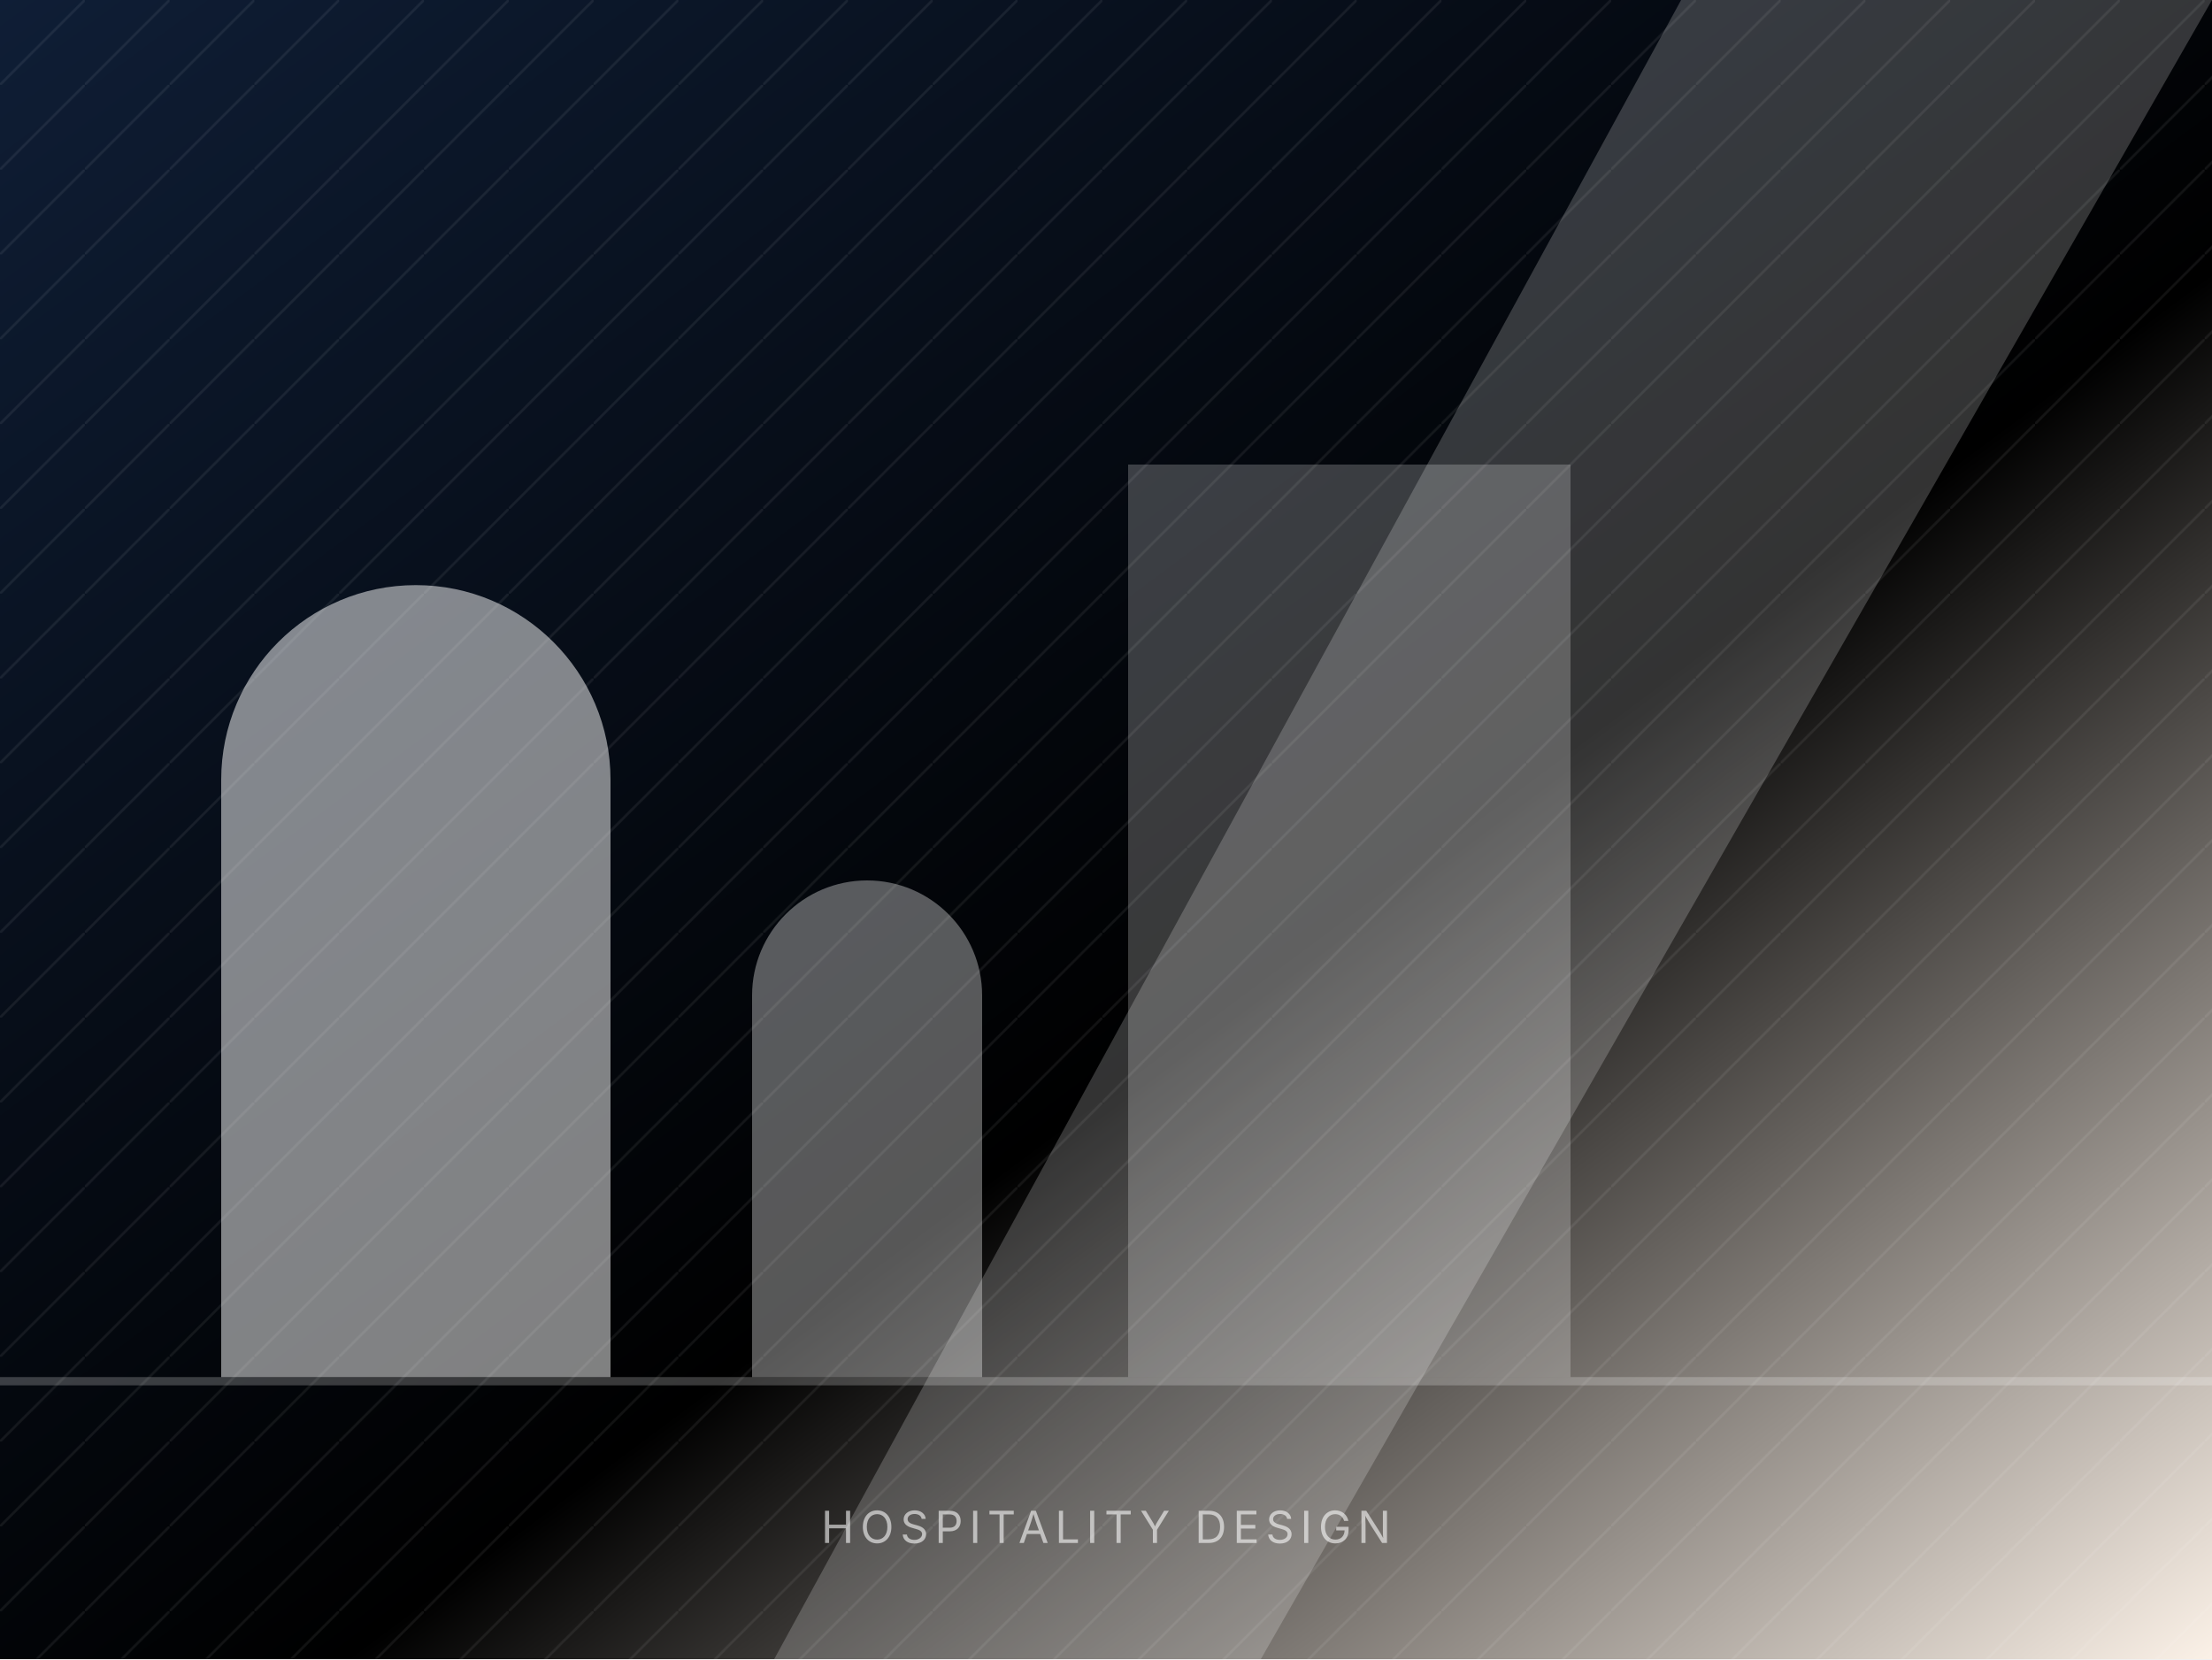
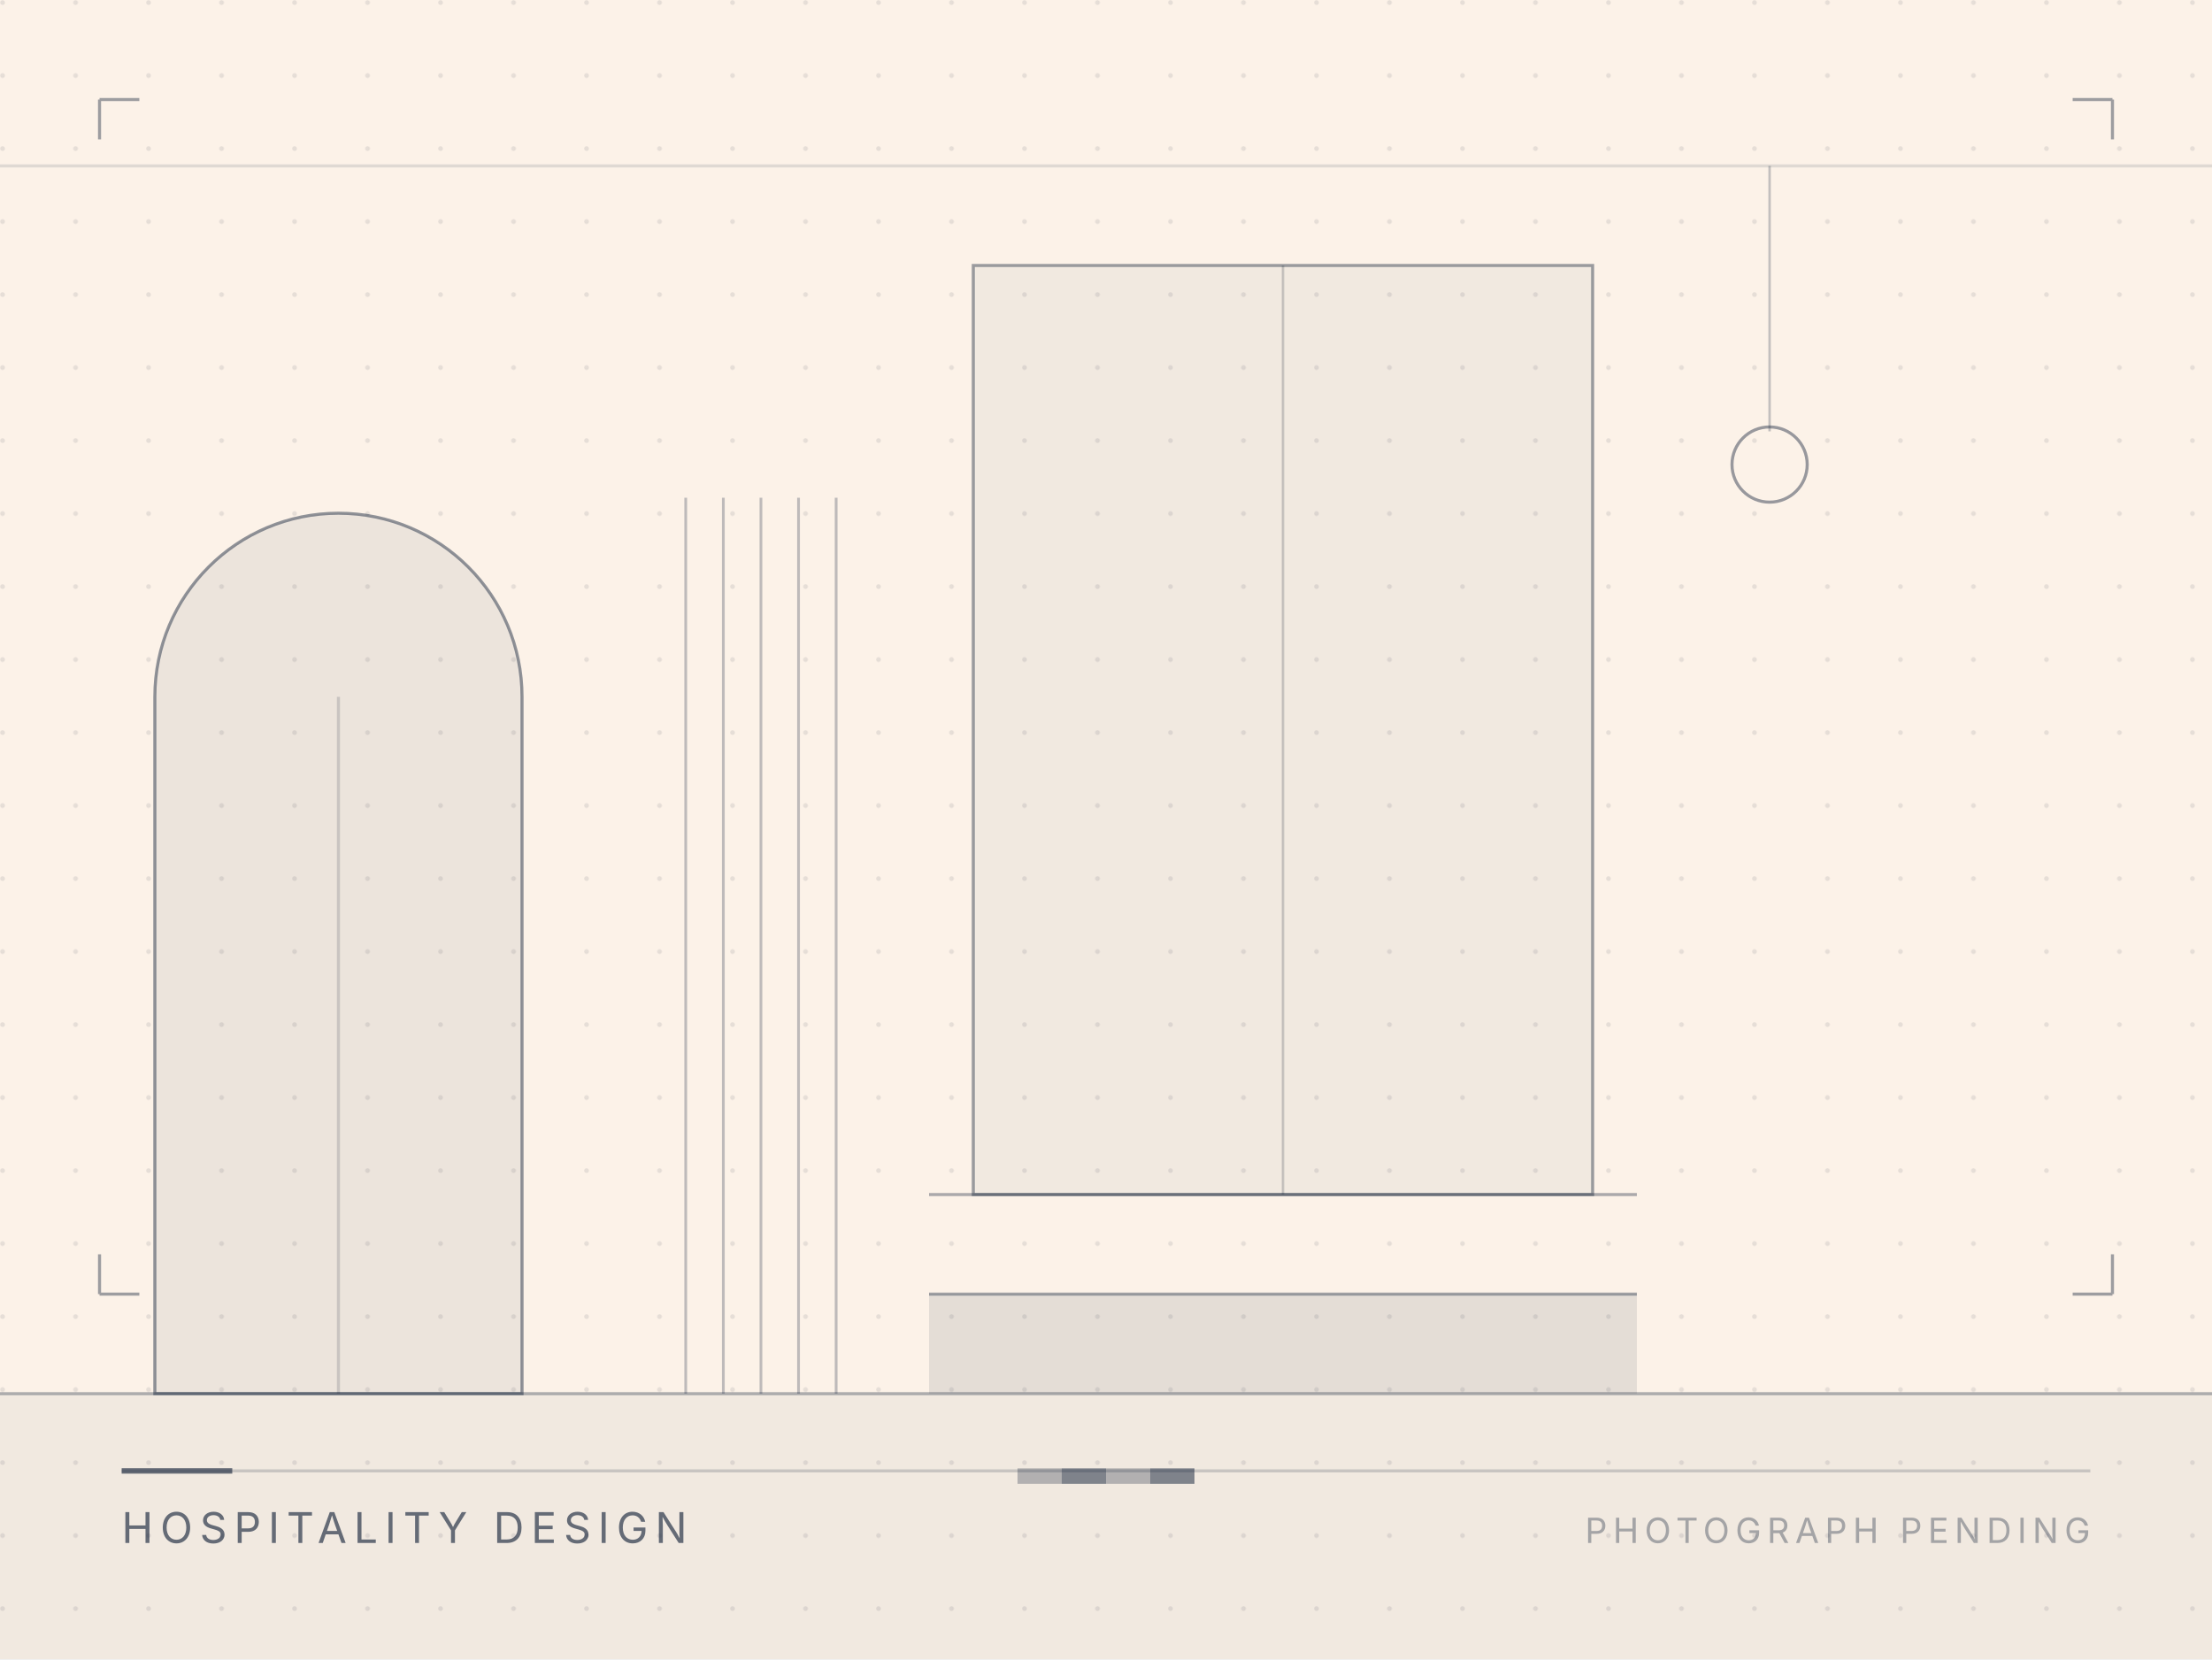
<svg xmlns="http://www.w3.org/2000/svg" viewBox="0 0 1200 900" width="1200" height="900">
  <defs>
-     <linearGradient id="g" x1="0" y1="0" x2="1" y2="1">
-       <stop offset="0%" stop-color="#0f1e36" />
-       <stop offset="58%" stop-color="#000000" />
-       <stop offset="100%" stop-color="#fcf2e8" />
-     </linearGradient>
-     <pattern id="d" width="46" height="46" patternUnits="userSpaceOnUse">
-       <path d="M0 46L46 0" stroke="#ffffff" stroke-opacity="0.07" stroke-width="1.4" />
+     <pattern id="dots" width="39.6" height="39.6" patternUnits="userSpaceOnUse">
+       <circle cx="1.4" cy="1.4" r="1.3" fill="#0f1e36" fill-opacity="0.09" />
    </pattern>
  </defs>
-   <rect width="1200" height="900" fill="url(#g)" />
-   <rect width="1200" height="900" fill="url(#d)" />
-   <path d="M120 747V423a105.6 105.6 0 0 1 211.2 0V747Z" fill="#fff" fill-opacity="0.5" />
-   <path d="M408 747V540a62.4 62.4 0 0 1 124.8 0V747Z" fill="#fff" fill-opacity="0.34" />
-   <rect x="612" y="252" width="240" height="495" fill="#fff" fill-opacity="0.22" />
-   <path d="M912 0H1200L684 900H420Z" fill="#fff" fill-opacity="0.2" />
-   <rect y="747" width="1200" height="4.5" fill="#ffffff" fill-opacity="0.22" />
-   <text x="600" y="837" text-anchor="middle" font-family="system-ui,-apple-system,Segoe UI,sans-serif" font-size="24" letter-spacing="3.36" fill="#ffffff" fill-opacity="0.58">HOSPITALITY DESIGN</text>
+   <rect width="1200" height="900" fill="#fcf2e8" />
+   <rect width="1200" height="900" fill="url(#dots)" />
+   <path d="M0 90h1200" stroke="#0f1e36" stroke-opacity="0.12" stroke-width="1.667" />
+   <rect y="756" width="1200" height="144" fill="#0f1e36" fill-opacity="0.045" />
+   <path d="M0 756h1200" stroke="#0f1e36" stroke-opacity="0.32" stroke-width="1.667" />
+   <path d="M84 756V378a99.6 99.6 0 0 1 199.2 0V756Z" fill="#0f1e36" fill-opacity="0.07" stroke="#0f1e36" stroke-opacity="0.45" stroke-width="1.667" />
+   <path d="M183.6 378V756" stroke="#0f1e36" stroke-opacity="0.16" stroke-width="1.667" />
+   <path d="M372 270V756" stroke="#0f1e36" stroke-opacity="0.26" stroke-width="1.5" />
+   <path d="M392.4 270V756" stroke="#0f1e36" stroke-opacity="0.26" stroke-width="1.5" />
+   <path d="M412.8 270V756" stroke="#0f1e36" stroke-opacity="0.26" stroke-width="1.5" />
+   <path d="M433.2 270V756" stroke="#0f1e36" stroke-opacity="0.26" stroke-width="1.5" />
+   <path d="M453.6 270V756" stroke="#0f1e36" stroke-opacity="0.26" stroke-width="1.5" />
+   <rect x="528" y="144" width="336" height="504" fill="#0f1e36" fill-opacity="0.045" stroke="#0f1e36" stroke-opacity="0.4" stroke-width="1.667" />
+   <path d="M696 144v504" stroke="#0f1e36" stroke-opacity="0.2" stroke-width="1.333" />
+   <path d="M504 648h384" stroke="#0f1e36" stroke-opacity="0.34" stroke-width="1.667" />
+   <path d="M504 756h384v-54h-384Z" fill="#0f1e36" fill-opacity="0.1" />
+   <path d="M504 702h384" stroke="#0f1e36" stroke-opacity="0.38" stroke-width="1.667" />
+   <path d="M960 90v144" stroke="#0f1e36" stroke-opacity="0.24" stroke-width="1.333" />
+   <circle cx="960" cy="252" r="20.4" fill="none" stroke="#0f1e36" stroke-opacity="0.42" stroke-width="1.667" />
+   <path d="M54 54v21.6M54 54h21.6" fill="none" stroke="#0f1e36" stroke-opacity="0.4" stroke-width="1.667" />
+   <path d="M1146 54v21.6M1146 54h-21.6" fill="none" stroke="#0f1e36" stroke-opacity="0.4" stroke-width="1.667" />
+   <path d="M54 702v-21.6M54 702h21.6" fill="none" stroke="#0f1e36" stroke-opacity="0.4" stroke-width="1.667" />
+   <path d="M1146 702v-21.6M1146 702h-21.6" fill="none" stroke="#0f1e36" stroke-opacity="0.4" stroke-width="1.667" />
+   <rect x="552" y="796.5" width="24" height="8.4" fill="#0f1e36" fill-opacity="0.28" />
+   <rect x="576" y="796.5" width="24" height="8.4" fill="#0f1e36" fill-opacity="0.5" />
+   <rect x="600" y="796.5" width="24" height="8.4" fill="#0f1e36" fill-opacity="0.28" />
+   <rect x="624" y="796.5" width="24" height="8.4" fill="#0f1e36" fill-opacity="0.5" />
+   <path d="M66 797.9h1068" stroke="#0f1e36" stroke-opacity="0.18" stroke-width="1.667" />
+   <path d="M66 797.9h60" stroke="#0f1e36" stroke-opacity="0.6" stroke-width="3" />
+   <text x="66" y="837" font-family="system-ui,-apple-system,Segoe UI,sans-serif" font-size="23" letter-spacing="3.84" fill="#0f1e36" fill-opacity="0.62">HOSPITALITY DESIGN</text>
+   <text x="1134" y="837" text-anchor="end" font-family="system-ui,-apple-system,sans-serif" font-size="18.86" letter-spacing="3.12" fill="#0f1e36" fill-opacity="0.34">PHOTOGRAPH PENDING</text>
</svg>
